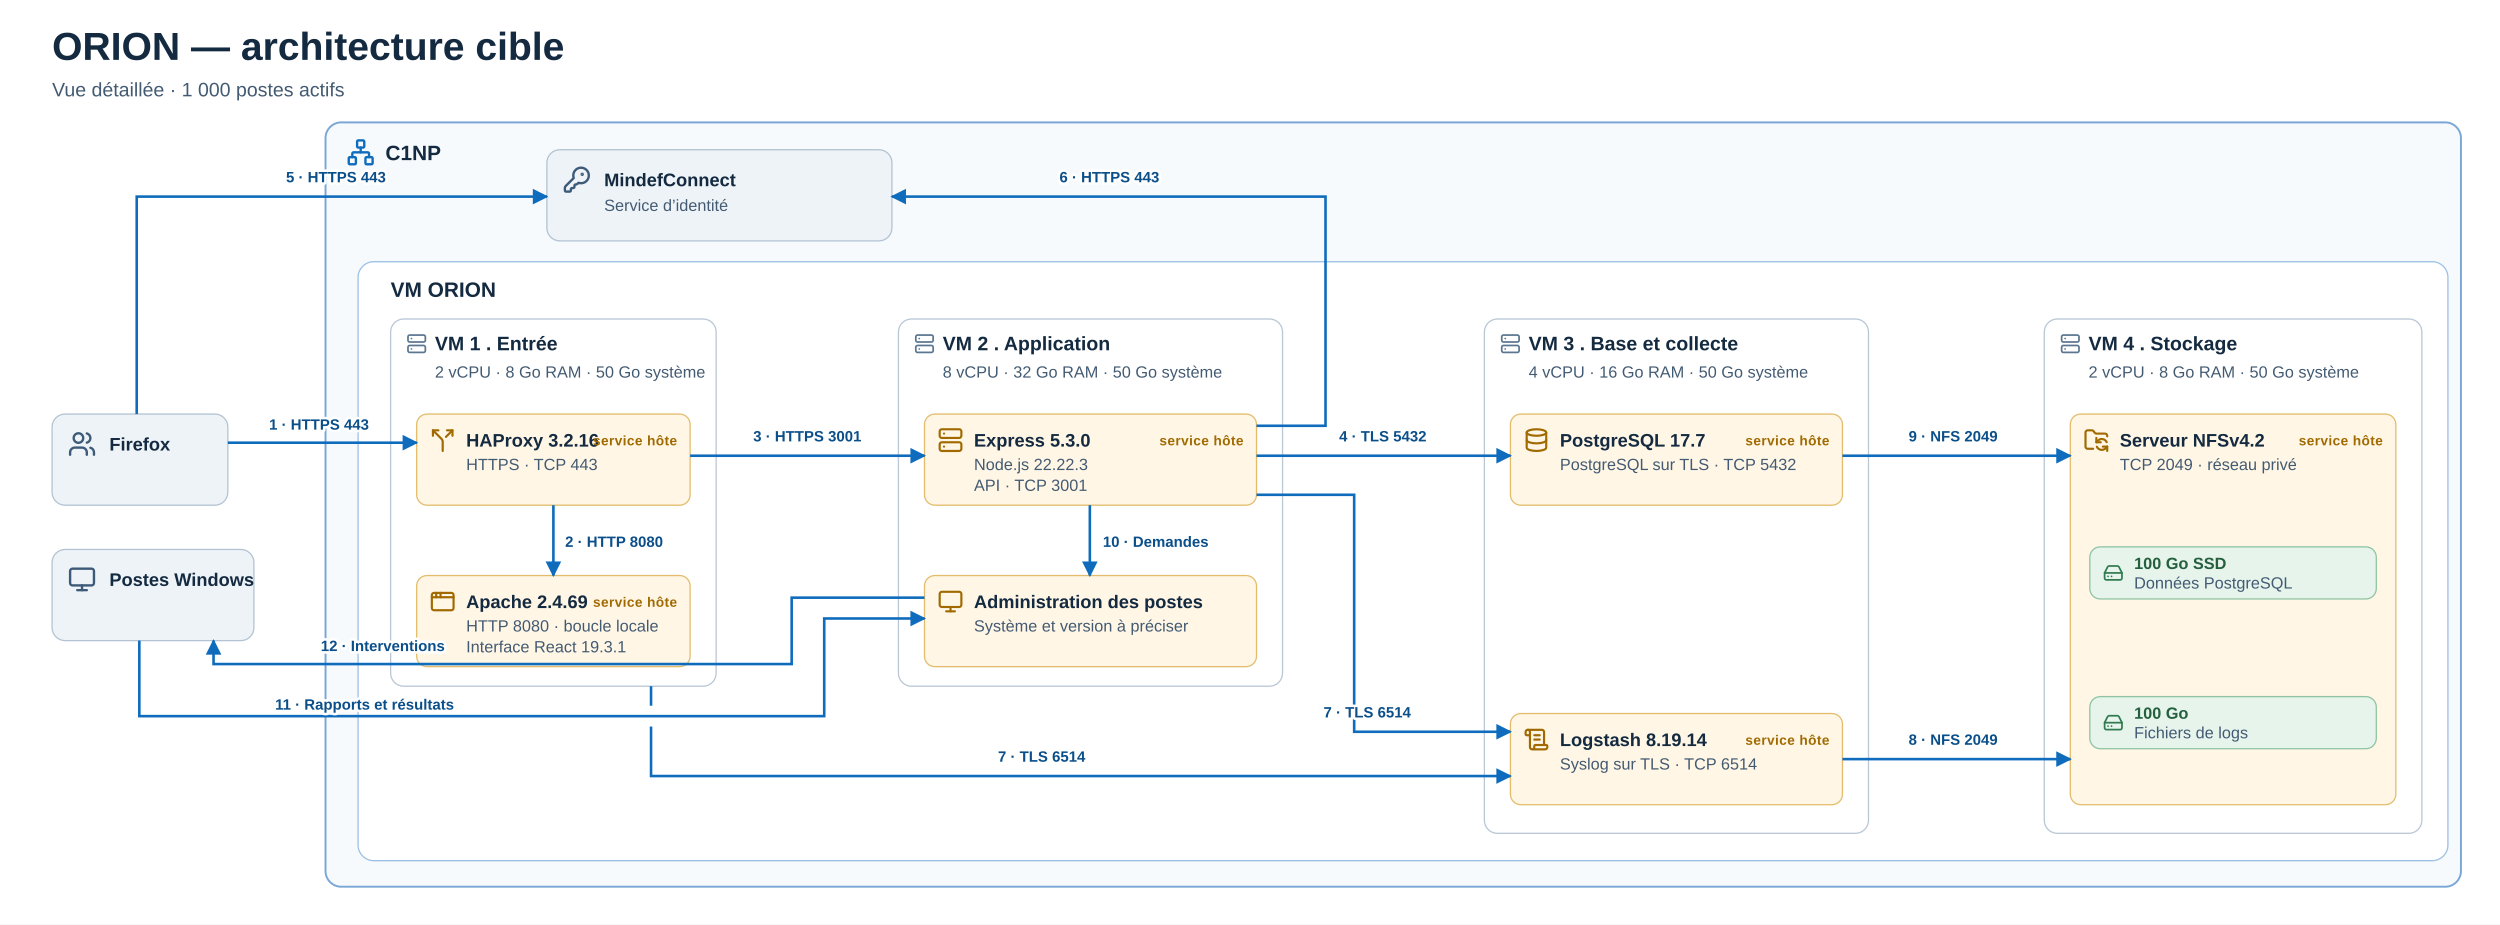
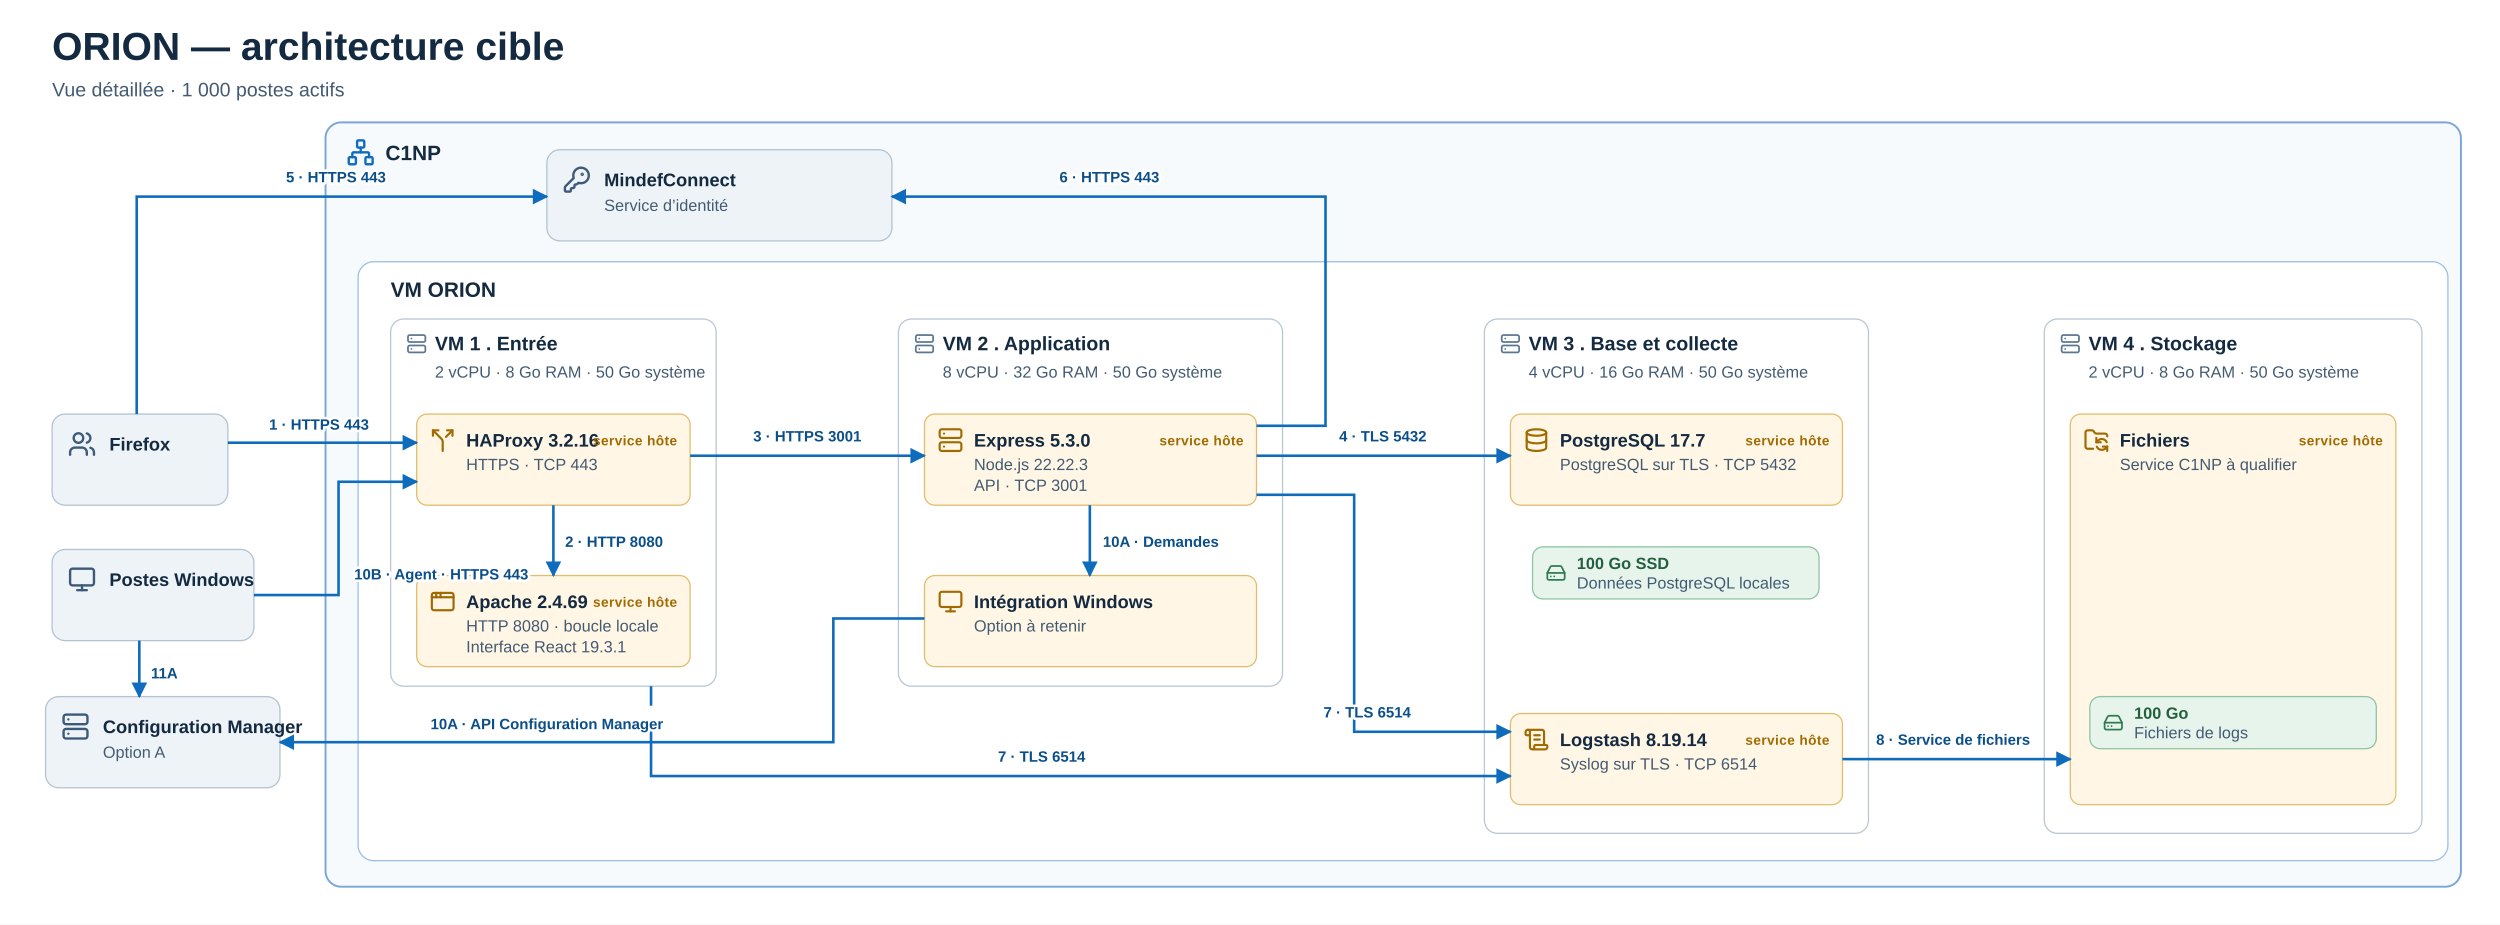
<svg xmlns="http://www.w3.org/2000/svg" width="1920" height="710" viewBox="0 0 1920 710" role="img" aria-labelledby="title desc">
  <defs>
    <marker id="arrow" viewBox="0 0 10 10" refX="9" refY="5" markerWidth="6" markerHeight="6" orient="auto">
      <path d="M0 0 L10 5 L0 10 Z" fill="#0f6cbd" />
    </marker>
    <marker id="arrow-start" viewBox="0 0 10 10" refX="1" refY="5" markerWidth="6" markerHeight="6" orient="auto">
      <path d="M10 0 L0 5 L10 10 Z" fill="#0f6cbd" />
    </marker>
    <symbol id="i-network" viewBox="0 0 24 24" fill="none" stroke="currentColor" stroke-width="2" stroke-linecap="round" stroke-linejoin="round">
      <rect x="16" y="16" width="6" height="6" rx="1" />
      <rect x="2" y="16" width="6" height="6" rx="1" />
      <rect x="9" y="2" width="6" height="6" rx="1" />
      <path d="M5 16v-3a1 1 0 0 1 1-1h12a1 1 0 0 1 1 1v3" />
      <path d="M12 12V8" />
    </symbol>
    <symbol id="i-server" viewBox="0 0 24 24" fill="none" stroke="currentColor" stroke-width="2" stroke-linecap="round" stroke-linejoin="round">
      <rect width="20" height="8" x="2" y="2" rx="2" ry="2" />
      <rect width="20" height="8" x="2" y="14" rx="2" ry="2" />
      <line x1="6" x2="6.01" y1="6" y2="6" />
      <line x1="6" x2="6.01" y1="18" y2="18" />
    </symbol>
    <symbol id="i-users" viewBox="0 0 24 24" fill="none" stroke="currentColor" stroke-width="2" stroke-linecap="round" stroke-linejoin="round">
      <path d="M16 21v-2a4 4 0 0 0-4-4H6a4 4 0 0 0-4 4v2" />
      <circle cx="9" cy="7" r="4" />
      <path d="M22 21v-2a4 4 0 0 0-3-3.87" />
      <path d="M16 3.13a4 4 0 0 1 0 7.75" />
    </symbol>
    <symbol id="i-monitor" viewBox="0 0 24 24" fill="none" stroke="currentColor" stroke-width="2" stroke-linecap="round" stroke-linejoin="round">
      <rect width="20" height="14" x="2" y="3" rx="2" />
      <line x1="8" x2="16" y1="21" y2="21" />
      <line x1="12" x2="12" y1="17" y2="21" />
    </symbol>
    <symbol id="i-key-round" viewBox="0 0 24 24" fill="none" stroke="currentColor" stroke-width="2" stroke-linecap="round" stroke-linejoin="round">
      <path d="M2.586 17.414A2 2 0 0 0 2 18.828V21a1 1 0 0 0 1 1h3a1 1 0 0 0 1-1v-1a1 1 0 0 1 1-1h1a1 1 0 0 0 1-1v-1a1 1 0 0 1 1-1h.172a2 2 0 0 0 1.414-.586l.814-.814a6.5 6.5 0 1 0-4-4z" />
      <circle cx="16.5" cy="7.5" r=".5" fill="currentColor" />
    </symbol>
    <symbol id="i-split" viewBox="0 0 24 24" fill="none" stroke="currentColor" stroke-width="2" stroke-linecap="round" stroke-linejoin="round">
      <path d="M16 3h5v5" />
      <path d="M8 3H3v5" />
      <path d="M12 22v-8.3a4 4 0 0 0-1.172-2.872L3 3" />
      <path d="m15 9 6-6" />
    </symbol>
    <symbol id="i-app-window" viewBox="0 0 24 24" fill="none" stroke="currentColor" stroke-width="2" stroke-linecap="round" stroke-linejoin="round">
      <rect x="2" y="4" width="20" height="16" rx="2" />
      <path d="M10 4v4" />
      <path d="M2 8h20" />
      <path d="M6 4v4" />
    </symbol>
    <symbol id="i-scroll-text" viewBox="0 0 24 24" fill="none" stroke="currentColor" stroke-width="2" stroke-linecap="round" stroke-linejoin="round">
      <path d="M15 12h-5" />
      <path d="M15 8h-5" />
      <path d="M19 17V5a2 2 0 0 0-2-2H4" />
      <path d="M8 21h12a2 2 0 0 0 2-2v-1a1 1 0 0 0-1-1H11a1 1 0 0 0-1 1v1a2 2 0 1 1-4 0V5a2 2 0 1 0-4 0v2a1 1 0 0 0 1 1h3" />
    </symbol>
    <symbol id="i-database" viewBox="0 0 24 24" fill="none" stroke="currentColor" stroke-width="2" stroke-linecap="round" stroke-linejoin="round">
      <ellipse cx="12" cy="5" rx="9" ry="3" />
      <path d="M3 5V19A9 3 0 0 0 21 19V5" />
      <path d="M3 12A9 3 0 0 0 21 12" />
    </symbol>
+     <symbol id="i-hard-drive" viewBox="0 0 24 24" fill="none" stroke="currentColor" stroke-width="2" stroke-linecap="round" stroke-linejoin="round">
+       <line x1="22" x2="2" y1="12" y2="12" />
+       <path d="M5.45 5.11 2 12v6a2 2 0 0 0 2 2h16a2 2 0 0 0 2-2v-6l-3.45-6.89A2 2 0 0 0 16.76 4H7.24a2 2 0 0 0-1.79 1.11z" />
+       <line x1="6" x2="6.01" y1="16" y2="16" />
+       <line x1="10" x2="10.01" y1="16" y2="16" />
+     </symbol>
    <symbol id="i-folder-sync" viewBox="0 0 24 24" fill="none" stroke="currentColor" stroke-width="2" stroke-linecap="round" stroke-linejoin="round">
      <path d="M9 20H4a2 2 0 0 1-2-2V5a2 2 0 0 1 2-2h3.9a2 2 0 0 1 1.69.9l.81 1.2a2 2 0 0 0 1.67.9H20a2 2 0 0 1 2 2v.5" />
      <path d="M12 10v4h4" />
      <path d="m12 14 1.535-1.605a5 5 0 0 1 8 1.5" />
      <path d="M22 22v-4h-4" />
      <path d="m22 18-1.535 1.605a5 5 0 0 1-8-1.5" />
-     </symbol>
-     <symbol id="i-hard-drive" viewBox="0 0 24 24" fill="none" stroke="currentColor" stroke-width="2" stroke-linecap="round" stroke-linejoin="round">
-       <line x1="22" x2="2" y1="12" y2="12" />
-       <path d="M5.45 5.11 2 12v6a2 2 0 0 0 2 2h16a2 2 0 0 0 2-2v-6l-3.45-6.89A2 2 0 0 0 16.76 4H7.24a2 2 0 0 0-1.79 1.11z" />
-       <line x1="6" x2="6.01" y1="16" y2="16" />
-       <line x1="10" x2="10.01" y1="16" y2="16" />
    </symbol>
  </defs>
  <style>
text{font-family:'Segoe UI',Arial,Helvetica,sans-serif;fill:#142a40}
.title{font-size:30px;font-weight:bold}
.body{font-size:15px;fill:#425a72}
.frame,.zname{font-size:16px;font-weight:bold}
.vm{font-size:15px;font-weight:bold}
.service{font-size:14px;font-weight:bold}
.cname{font-size:15px;font-weight:bold}
.crole{font-size:12.5px;fill:#425a72}
.cvm{font-size:12px;font-weight:bold;fill:#0f6cbd}
.caption{font-size:12.5px;fill:#425a72}
.vol{font-size:12.5px;font-weight:bold;fill:#24603d}
.tag{font-size:10.5px;font-weight:bold;fill:#0f6cbd;letter-spacing:.3px}
.tag.host{fill:#a06a00}
.badge{font-size:10.5px;font-weight:bold;fill:#254e78;letter-spacing:.5px}
.step{font-size:13px;font-weight:bold;fill:#fff}
.route{font-size:11.5px;font-weight:bold;fill:#0b4f8a;paint-order:stroke;stroke:#fff;stroke-width:4;stroke-linejoin:round}
.flow{fill:none;stroke:#0f6cbd;stroke-width:2}
.auto{stroke-dasharray:6 4}
</style>
  <rect width="1920" height="710" fill="#fff" />
  <text x="40" y="46" class="title" text-anchor="start">ORION — architecture cible</text>
  <text x="40" y="74" class="body" text-anchor="start">Vue détaillée · 1 000 postes actifs</text>
  <rect x="250" y="94" width="1640" height="587" rx="12" fill="#f7fafd" stroke="#7aa7d6" stroke-width="1.5" />
  <use href="#i-network" x="266" y="106" width="22" height="22" style="color:#0f6cbd" />
  <text x="296" y="123" class="frame" text-anchor="start">C1NP</text>
  <rect x="275" y="201" width="1605" height="460" rx="12" fill="#fff" stroke="#9cc0e4" />
  <text x="300" y="228" class="frame" text-anchor="start">VM ORION</text>
  <rect x="300" y="245" width="250" height="282" rx="10" fill="#ffffff" stroke="#b9c7d6" />
  <use href="#i-server" x="312" y="256" width="16" height="16" style="color:#5b7690" />
  <text x="334" y="269" class="vm" text-anchor="start">VM 1 . Entrée</text>
  <text x="334" y="290" class="caption" text-anchor="start">2 vCPU · 8 Go RAM · 50 Go système</text>
  <rect x="690" y="245" width="295" height="282" rx="10" fill="#ffffff" stroke="#b9c7d6" />
  <use href="#i-server" x="702" y="256" width="16" height="16" style="color:#5b7690" />
  <text x="724" y="269" class="vm" text-anchor="start">VM 2 . Application</text>
  <text x="724" y="290" class="caption" text-anchor="start">8 vCPU · 32 Go RAM · 50 Go système</text>
  <rect x="1140" y="245" width="295" height="395" rx="10" fill="#ffffff" stroke="#b9c7d6" />
  <use href="#i-server" x="1152" y="256" width="16" height="16" style="color:#5b7690" />
  <text x="1174" y="269" class="vm" text-anchor="start">VM 3 . Base et collecte</text>
  <text x="1174" y="290" class="caption" text-anchor="start">4 vCPU · 16 Go RAM · 50 Go système</text>
  <rect x="1570" y="245" width="290" height="395" rx="10" fill="#ffffff" stroke="#b9c7d6" />
  <use href="#i-server" x="1582" y="256" width="16" height="16" style="color:#5b7690" />
  <text x="1604" y="269" class="vm" text-anchor="start">VM 4 . Stockage</text>
  <text x="1604" y="290" class="caption" text-anchor="start">2 vCPU · 8 Go RAM · 50 Go système</text>
  <rect x="40" y="318" width="135" height="70" rx="10" fill="#eef3f8" stroke="#b3c3d3" />
  <use href="#i-users" x="52" y="330" width="22" height="22" style="color:#3d5a78" />
  <text x="84" y="346" class="service" text-anchor="start">Firefox</text>
  <rect x="40" y="422" width="155" height="70" rx="10" fill="#eef3f8" stroke="#b3c3d3" />
  <use href="#i-monitor" x="52" y="434" width="22" height="22" style="color:#3d5a78" />
  <text x="84" y="450" class="service" text-anchor="start">Postes Windows</text>
+   <rect x="35" y="535" width="180" height="70" rx="10" fill="#eef3f8" stroke="#b3c3d3" />
+   <use href="#i-server" x="47" y="547" width="22" height="22" style="color:#3d5a78" />
+   <text x="79" y="563" class="service" text-anchor="start">Configuration Manager</text>
+   <text x="79" y="582" class="caption" text-anchor="start">Option A</text>
  <rect x="420" y="115" width="265" height="70" rx="10" fill="#eef3f8" stroke="#b3c3d3" />
  <use href="#i-key-round" x="432" y="127" width="22" height="22" style="color:#3d5a78" />
  <text x="464" y="143" class="service" text-anchor="start">MindefConnect</text>
  <text x="464" y="162" class="caption" text-anchor="start">Service d’identité</text>
  <rect x="320" y="318" width="210" height="70" rx="8" fill="#fff6e5" stroke="#e3bd6d" />
  <use href="#i-split" x="330" y="328" width="20" height="20" style="color:#a06a00" />
  <text x="358" y="343" class="service" text-anchor="start">HAProxy 3.2.16</text>
  <text x="520" y="342" class="tag host" text-anchor="end">service hôte</text>
  <text x="358" y="361" class="caption" text-anchor="start">HTTPS · TCP 443</text>
  <rect x="320" y="442" width="210" height="70" rx="8" fill="#fff6e5" stroke="#e3bd6d" />
  <use href="#i-app-window" x="330" y="452" width="20" height="20" style="color:#a06a00" />
  <text x="358" y="467" class="service" text-anchor="start">Apache 2.4.69</text>
  <text x="520" y="466" class="tag host" text-anchor="end">service hôte</text>
  <text x="358" y="485" class="caption" text-anchor="start">HTTP 8080 · boucle locale</text>
  <text x="358" y="501" class="caption" text-anchor="start">Interface React 19.3.1</text>
  <rect x="710" y="318" width="255" height="70" rx="8" fill="#fff6e5" stroke="#e3bd6d" />
  <use href="#i-server" x="720" y="328" width="20" height="20" style="color:#a06a00" />
  <text x="748" y="343" class="service" text-anchor="start">Express 5.3.0</text>
  <text x="955" y="342" class="tag host" text-anchor="end">service hôte</text>
  <text x="748" y="361" class="caption" text-anchor="start">Node.js 22.22.3</text>
  <text x="748" y="377" class="caption" text-anchor="start">API · TCP 3001</text>
  <rect x="710" y="442" width="255" height="70" rx="8" fill="#fff6e5" stroke="#e3bd6d" />
  <use href="#i-monitor" x="720" y="452" width="20" height="20" style="color:#a06a00" />
-   <text x="748" y="467" class="service" text-anchor="start">Administration des postes</text>
-   <text x="748" y="485" class="caption" text-anchor="start">Système et version à préciser</text>
+   <text x="748" y="467" class="service" text-anchor="start">Intégration Windows</text>
+   <text x="748" y="485" class="caption" text-anchor="start">Option à retenir</text>
  <rect x="1160" y="548" width="255" height="70" rx="8" fill="#fff6e5" stroke="#e3bd6d" />
  <use href="#i-scroll-text" x="1170" y="558" width="20" height="20" style="color:#a06a00" />
  <text x="1198" y="573" class="service" text-anchor="start">Logstash 8.19.14</text>
  <text x="1405" y="572" class="tag host" text-anchor="end">service hôte</text>
  <text x="1198" y="591" class="caption" text-anchor="start">Syslog sur TLS · TCP 6514</text>
  <rect x="1160" y="318" width="255" height="70" rx="8" fill="#fff6e5" stroke="#e3bd6d" />
  <use href="#i-database" x="1170" y="328" width="20" height="20" style="color:#a06a00" />
  <text x="1198" y="343" class="service" text-anchor="start">PostgreSQL 17.7</text>
  <text x="1405" y="342" class="tag host" text-anchor="end">service hôte</text>
  <text x="1198" y="361" class="caption" text-anchor="start">PostgreSQL sur TLS · TCP 5432</text>
+   <rect x="1177" y="420" width="220" height="40" rx="8" fill="#e6f4ec" stroke="#8fc4a3" />
+   <use href="#i-hard-drive" x="1187" y="432" width="16" height="16" style="color:#2f7a4f" />
+   <text x="1211" y="437" class="vol" text-anchor="start">100 Go SSD</text>
+   <text x="1211" y="452" class="caption" text-anchor="start">Données PostgreSQL locales</text>
  <rect x="1590" y="318" width="250" height="300" rx="8" fill="#fff6e5" stroke="#e3bd6d" />
  <use href="#i-folder-sync" x="1600" y="328" width="20" height="20" style="color:#a06a00" />
-   <text x="1628" y="343" class="service" text-anchor="start">Serveur NFSv4.2</text>
+   <text x="1628" y="343" class="service" text-anchor="start">Fichiers</text>
  <text x="1830" y="342" class="tag host" text-anchor="end">service hôte</text>
-   <text x="1628" y="361" class="caption" text-anchor="start">TCP 2049 · réseau privé</text>
-   <rect x="1605" y="420" width="220" height="40" rx="8" fill="#e6f4ec" stroke="#8fc4a3" />
-   <use href="#i-hard-drive" x="1615" y="432" width="16" height="16" style="color:#2f7a4f" />
-   <text x="1639" y="437" class="vol" text-anchor="start">100 Go SSD</text>
-   <text x="1639" y="452" class="caption" text-anchor="start">Données PostgreSQL</text>
+   <text x="1628" y="361" class="caption" text-anchor="start">Service C1NP à qualifier</text>
  <rect x="1605" y="535" width="220" height="40" rx="8" fill="#e6f4ec" stroke="#8fc4a3" />
  <use href="#i-hard-drive" x="1615" y="547" width="16" height="16" style="color:#2f7a4f" />
  <text x="1639" y="552" class="vol" text-anchor="start">100 Go</text>
  <text x="1639" y="567" class="caption" text-anchor="start">Fichiers de logs</text>
  <path d="M175 340 L320 340" class="flow" marker-end="url(#arrow)" />
  <text x="245" y="330" class="route" text-anchor="middle">1 · HTTPS 443</text>
  <path d="M425 388 L425 442" class="flow" marker-end="url(#arrow)" />
  <text x="434" y="420" class="route" text-anchor="start">2 · HTTP 8080</text>
  <path d="M530 350 L710 350" class="flow" marker-end="url(#arrow)" />
  <text x="620" y="339" class="route" text-anchor="middle">3 · HTTPS 3001</text>
  <path d="M965 350 L1160 350" class="flow" marker-end="url(#arrow)" />
  <text x="1062" y="339" class="route" text-anchor="middle">4 · TLS 5432</text>
  <path d="M105 318 L105 151 L420 151" class="flow" marker-end="url(#arrow)" />
  <text x="258" y="140" class="route" text-anchor="middle">5 · HTTPS 443</text>
  <path d="M965 327 L1018 327 L1018 151 L685 151" class="flow" marker-end="url(#arrow)" />
  <text x="852" y="140" class="route" text-anchor="middle">6 · HTTPS 443</text>
  <path d="M500 527V542" class="flow" />
  <path d="M500 558 L500 596 L1160 596" class="flow" marker-end="url(#arrow)" />
  <text x="800" y="585" class="route" text-anchor="middle">7 · TLS 6514</text>
  <path d="M965 380 L1040 380 L1040 562 L1160 562" class="flow" marker-end="url(#arrow)" />
  <text x="1050" y="551" class="route" text-anchor="middle">7 · TLS 6514</text>
  <path d="M1415 583 L1590 583" class="flow" marker-end="url(#arrow)" />
-   <text x="1500" y="572" class="route" text-anchor="middle">8 · NFS 2049</text>
-   <path d="M1415 350 L1590 350" class="flow" marker-end="url(#arrow)" />
-   <text x="1500" y="339" class="route" text-anchor="middle">9 · NFS 2049</text>
+   <text x="1500" y="572" class="route" text-anchor="middle">8 · Service de fichiers</text>
  <path d="M837 388 L837 442" class="flow" marker-end="url(#arrow)" />
-   <text x="847" y="420" class="route" text-anchor="start">10 · Demandes</text>
-   <path d="M107 492 L107 550 L633 550 L633 475 L710 475" class="flow" marker-end="url(#arrow)" />
-   <text x="280" y="545" class="route" text-anchor="middle">11 · Rapports et résultats</text>
-   <path d="M710 459 L608 459 L608 510 L164 510 L164 492" class="flow" marker-end="url(#arrow)" />
-   <text x="294" y="500" class="route" text-anchor="middle">12 · Interventions</text>
+   <text x="847" y="420" class="route" text-anchor="start">10A · Demandes</text>
+   <path d="M107 492 L107 535" class="flow" marker-end="url(#arrow)" />
+   <text x="116" y="521" class="route" text-anchor="start">11A</text>
+   <path d="M710 475 L640 475 L640 570 L215 570" class="flow" marker-end="url(#arrow)" />
+   <text x="420" y="560" class="route" text-anchor="middle">10A · API Configuration Manager</text>
+   <path d="M195 457 L260 457 L260 370 L320 370" class="flow" marker-end="url(#arrow)" />
+   <text x="272" y="445" class="route" text-anchor="start">10B · Agent · HTTPS 443</text>
</svg>
